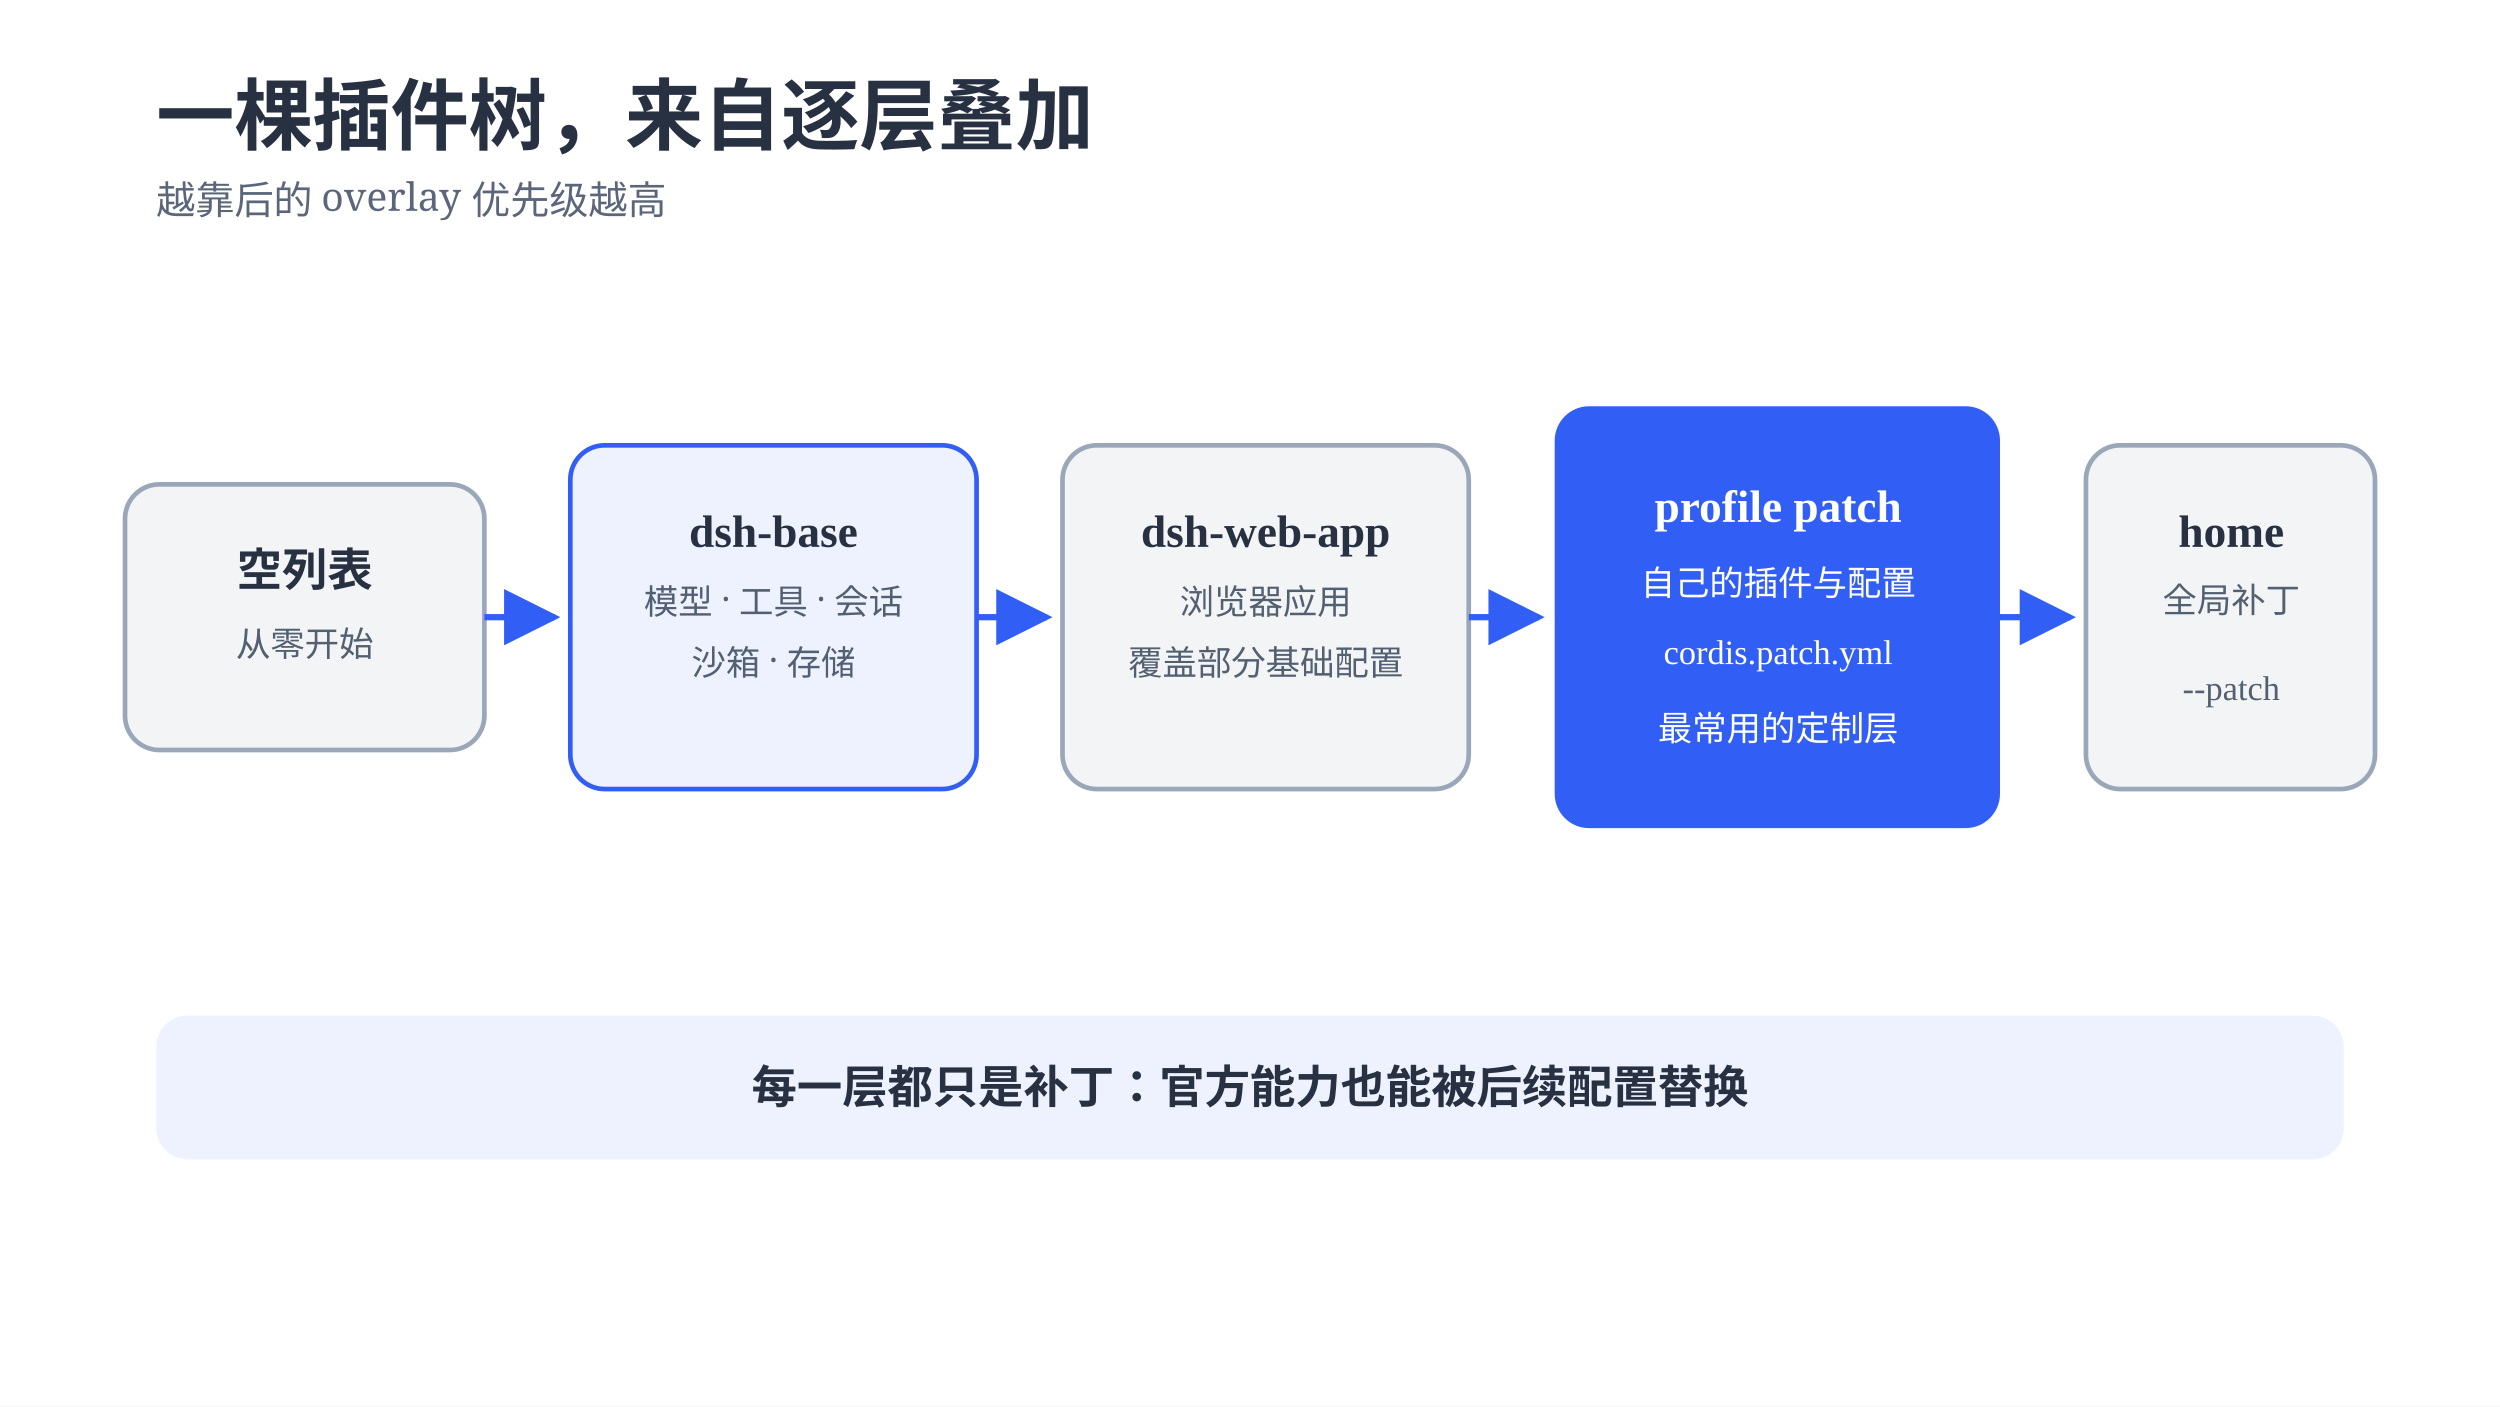
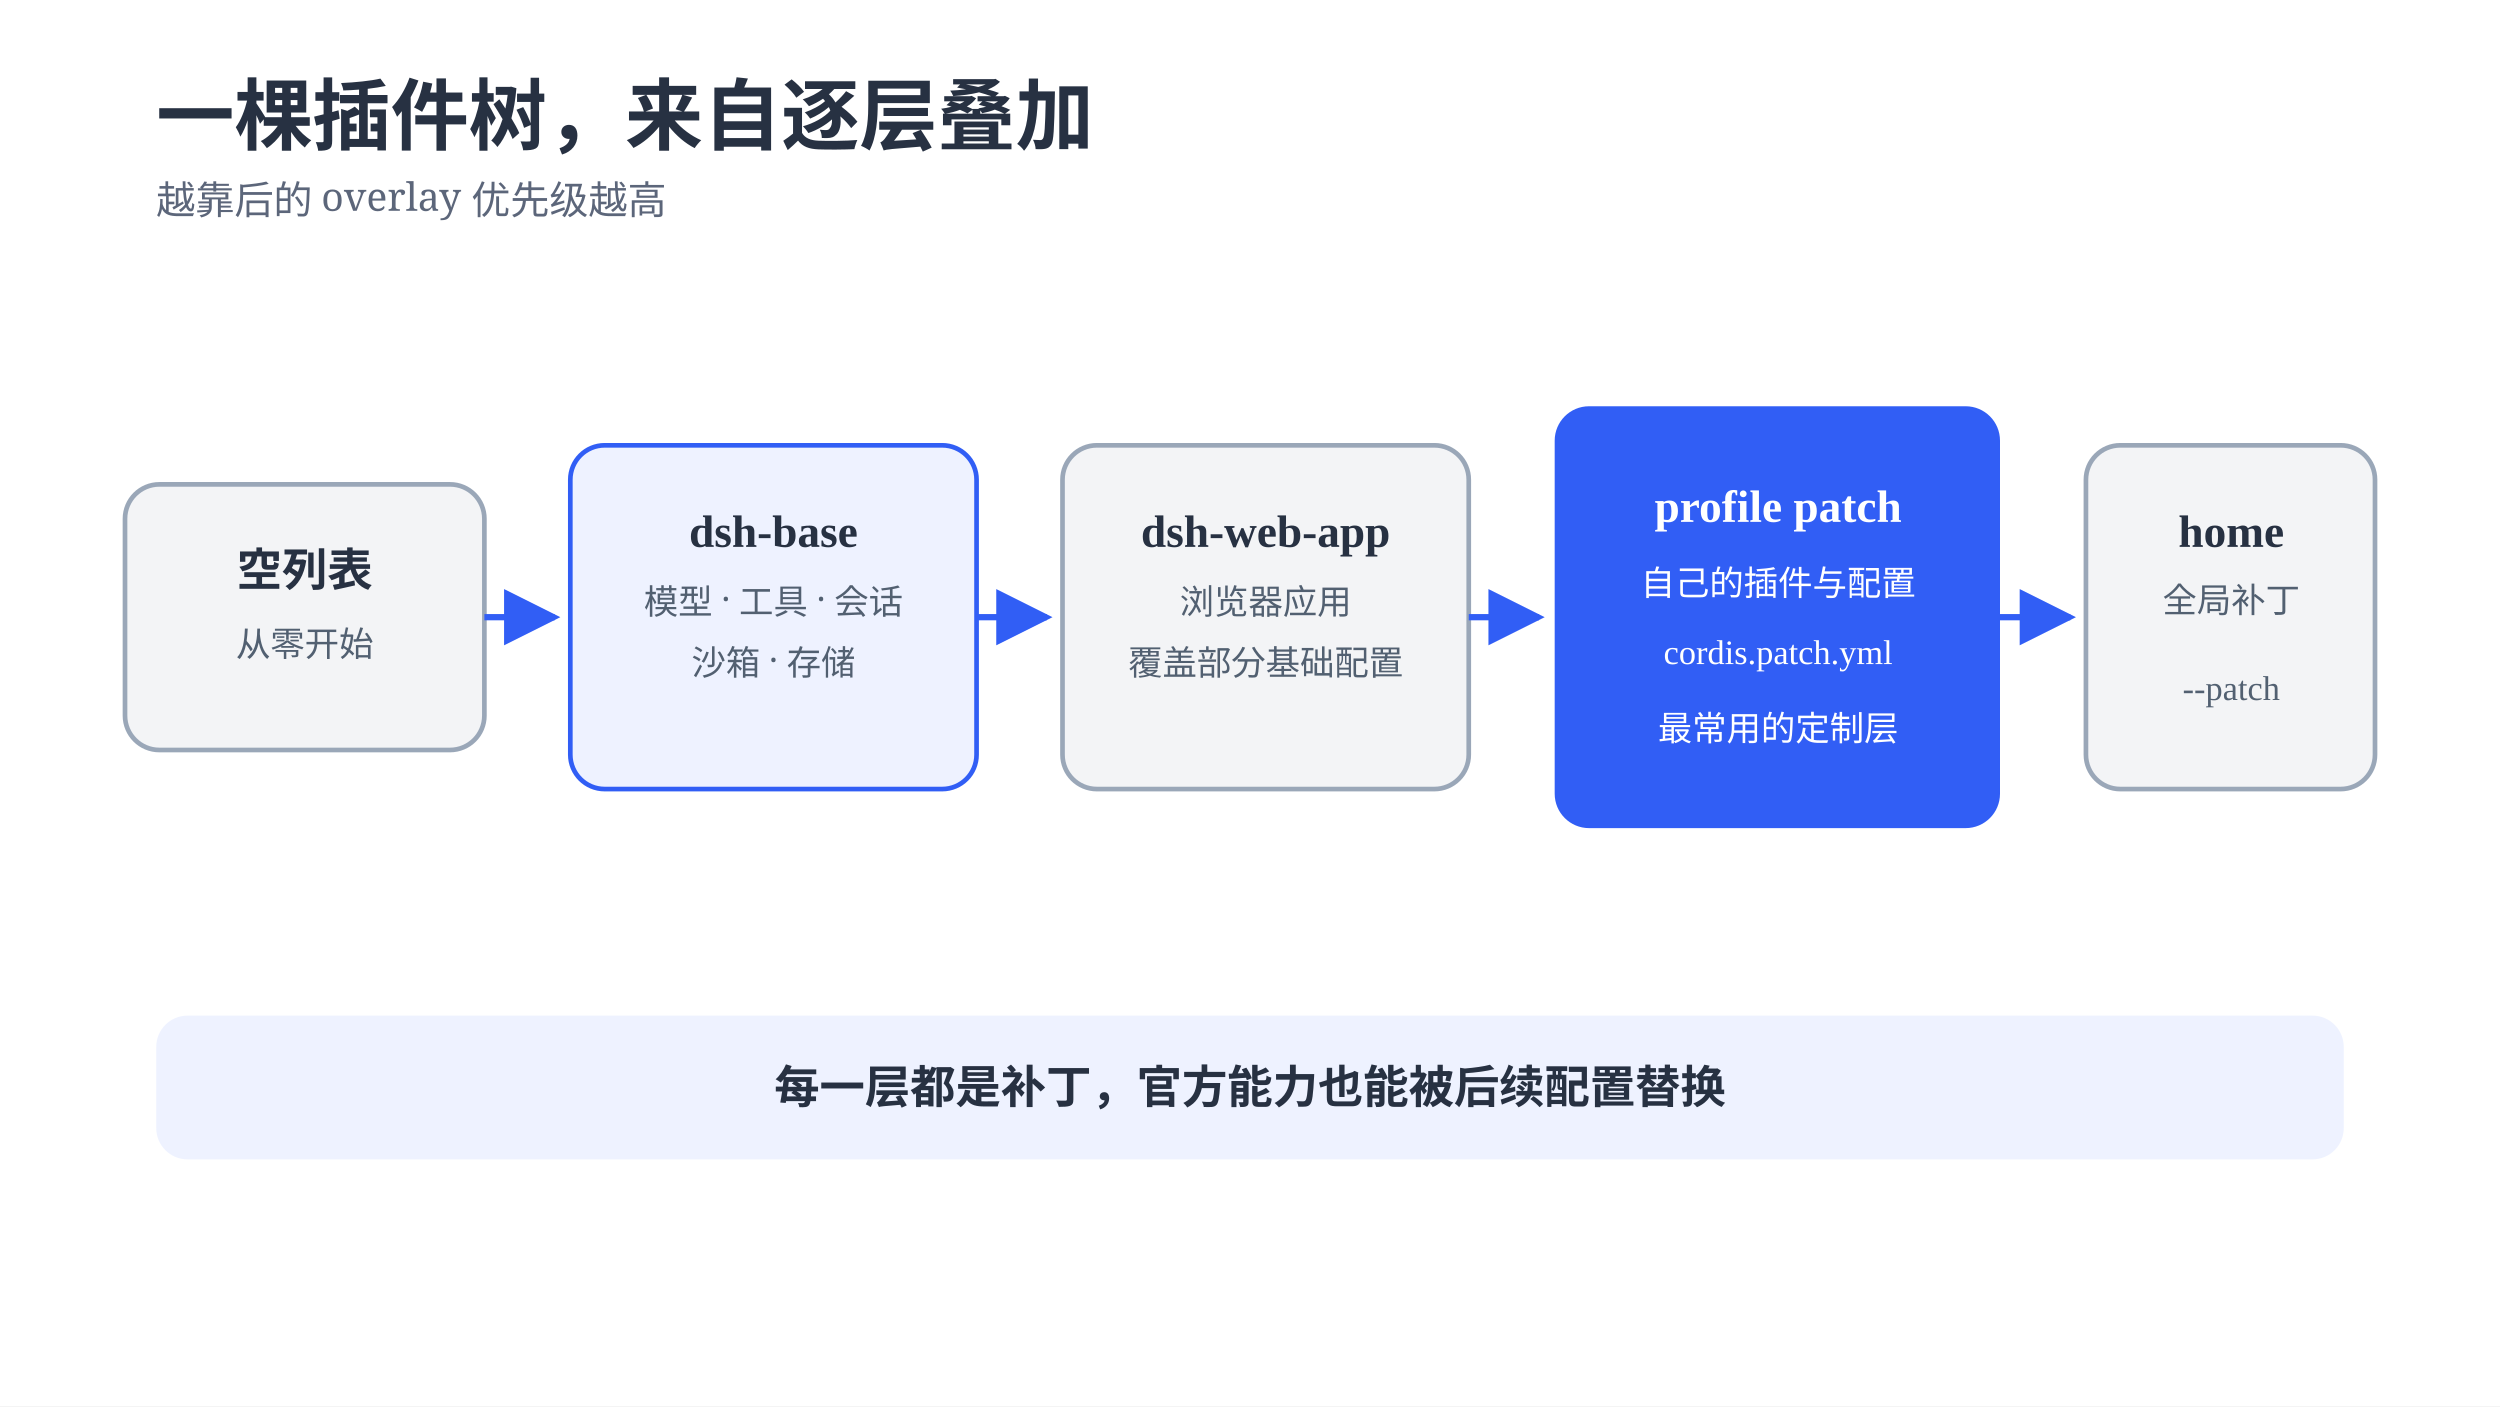
<svg xmlns="http://www.w3.org/2000/svg" viewBox="0 0 1600 900" role="img" aria-labelledby="title desc">
  <defs>
    <marker id="a" viewBox="0 0 10 10" refX="9" refY="5" markerWidth="9" markerHeight="9" orient="auto">
      <path d="M0 0L10 5L0 10z" fill="#315EF5" />
    </marker>
    <style>
    .zh{font-family:SimSun,"Songti SC",serif}.mix{font-family:"Times New Roman",SimSun,"Songti SC",serif}.t{font-size:50px;font-weight:700;fill:#273142}.sub{font-size:25px;fill:#5c667a}.h{font-size:29px;font-weight:700;fill:#273142}.p{font-size:22px;fill:#526071}.ih{font-size:29px;font-weight:700;fill:#fff}.ip{font-size:22px;fill:#fff}.line{stroke:#315EF5;stroke-width:4;marker-end:url(#a)}
  </style>
  </defs>
  <rect width="1600" height="900" fill="#fff" />
  <text x="100" y="92" class="mix t">一棵插件树，来自逐层叠加</text>
  <text x="100" y="137" class="zh sub">越靠后的 overlay 优先级越高</text>
  <g>
    <rect x="80" y="310" width="230" height="170" rx="22" fill="#F3F4F6" stroke="#9AA7B8" stroke-width="3" />
    <text x="195" y="375" text-anchor="middle" class="zh h">空列表</text>
    <text x="195" y="420" text-anchor="middle" class="zh p">从零开始</text>
  </g>
  <line x1="310" y1="395" x2="355" y2="395" class="line" />
  <g>
    <rect x="365" y="285" width="260" height="220" rx="22" fill="#EEF2FF" stroke="#315EF5" stroke-width="3" />
    <text x="495" y="350" text-anchor="middle" class="mix h">dsh-base</text>
    <text x="495" y="393" text-anchor="middle" class="zh p">模型 · 工具 · 会话</text>
    <text x="495" y="432" text-anchor="middle" class="zh p">沙箱 · 存储</text>
  </g>
  <line x1="625" y1="395" x2="670" y2="395" class="line" />
  <g>
    <rect x="680" y="285" width="260" height="220" rx="22" fill="#F3F4F6" stroke="#9AA7B8" stroke-width="3" />
    <text x="810" y="350" text-anchor="middle" class="mix h">dsh-web-app</text>
    <text x="810" y="393" text-anchor="middle" class="zh p">浏览器应用</text>
    <text x="810" y="432" text-anchor="middle" class="zh p">覆盖部分基础配置</text>
  </g>
  <line x1="940" y1="395" x2="985" y2="395" class="line" />
  <g>
    <rect x="995" y="260" width="285" height="270" rx="22" fill="#315EF5" />
    <text x="1138" y="334" text-anchor="middle" class="mix ih">profile patch</text>
    <text x="1138" y="381" text-anchor="middle" class="zh ip">自己的插件与配置</text>
    <text x="1138" y="425" text-anchor="middle" class="mix ip">cordis.patch.yml</text>
    <text x="1138" y="474" text-anchor="middle" class="zh ip">最常用的定制层</text>
  </g>
  <line x1="1280" y1="395" x2="1325" y2="395" class="line" />
  <g>
    <rect x="1335" y="285" width="185" height="220" rx="22" fill="#F3F4F6" stroke="#9AA7B8" stroke-width="3" />
    <text x="1428" y="350" text-anchor="middle" class="mix h">home</text>
    <text x="1428" y="392" text-anchor="middle" class="zh p">全局补丁</text>
    <text x="1428" y="448" text-anchor="middle" class="mix p">--patch</text>
  </g>
  <rect x="100" y="650" width="1400" height="92" rx="20" fill="#EEF2FF" />
-   <text x="800" y="706" text-anchor="middle" class="zh h">每一层都只是补丁：官方能力也能被后续配置替换</text>
+   <text x="800" y="706" text-anchor="middle" class="zh h">每一层都是补丁，官方能力也能被后续配置替换</text>
</svg>
